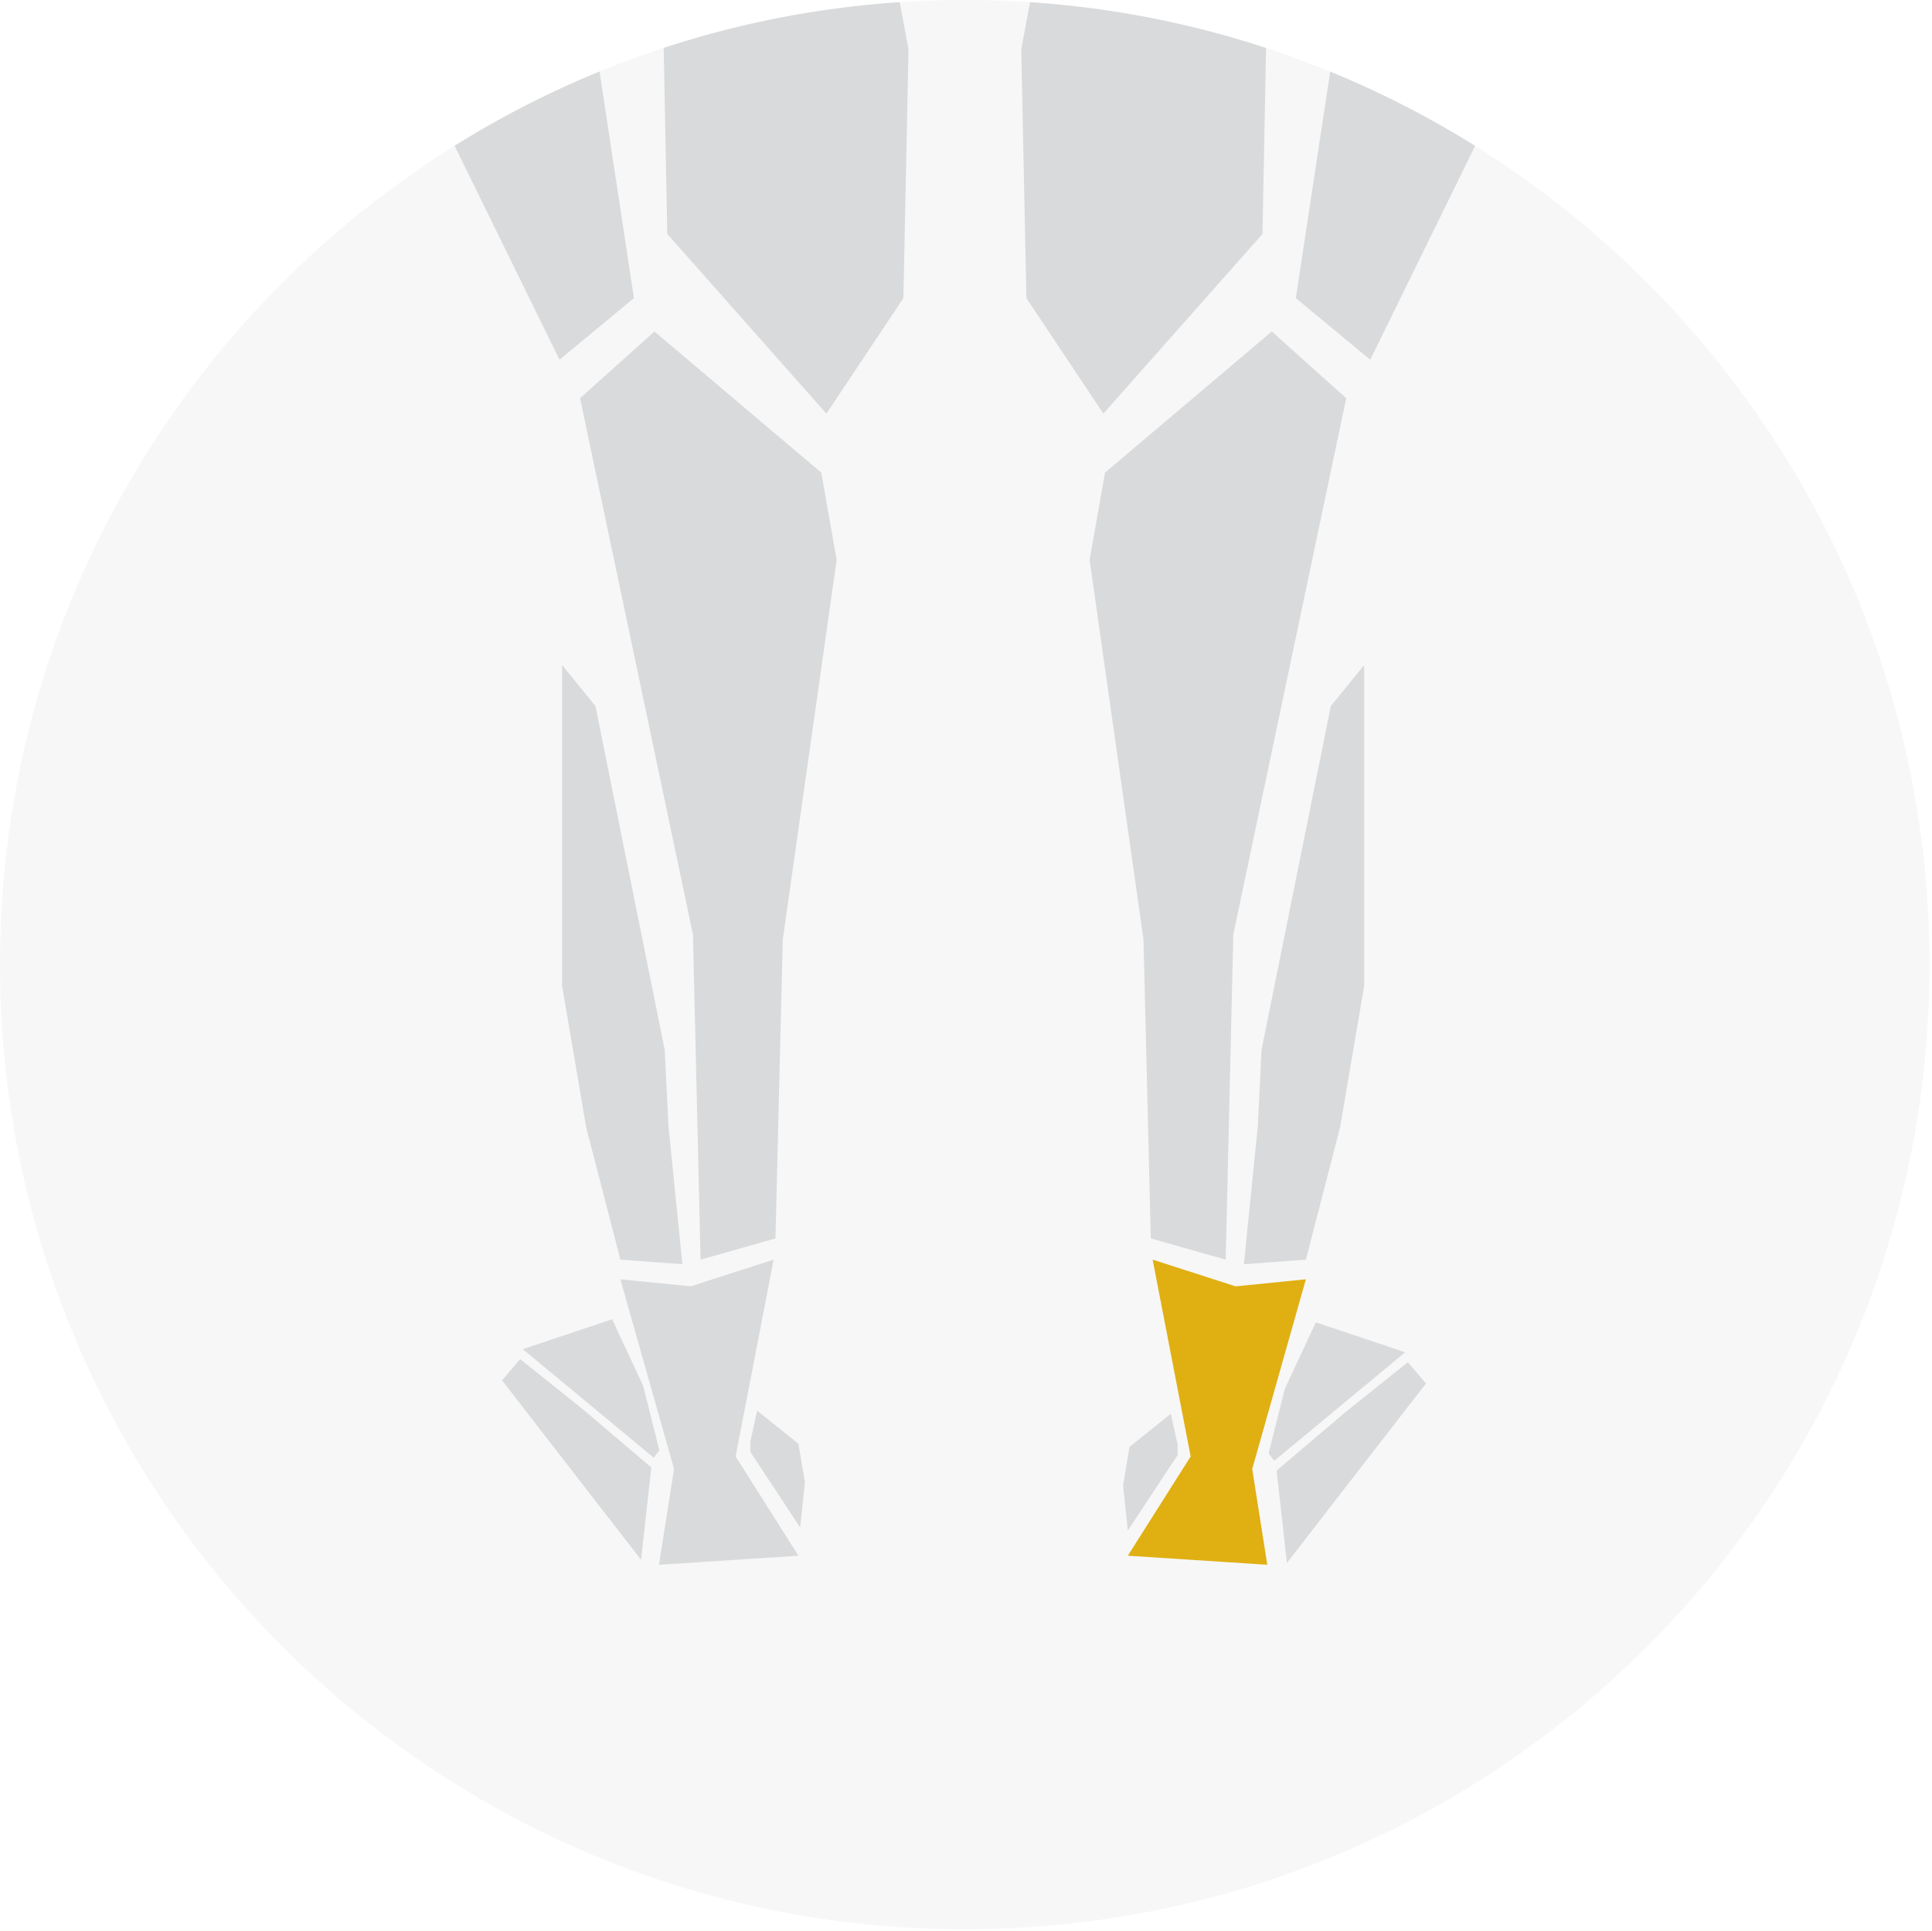
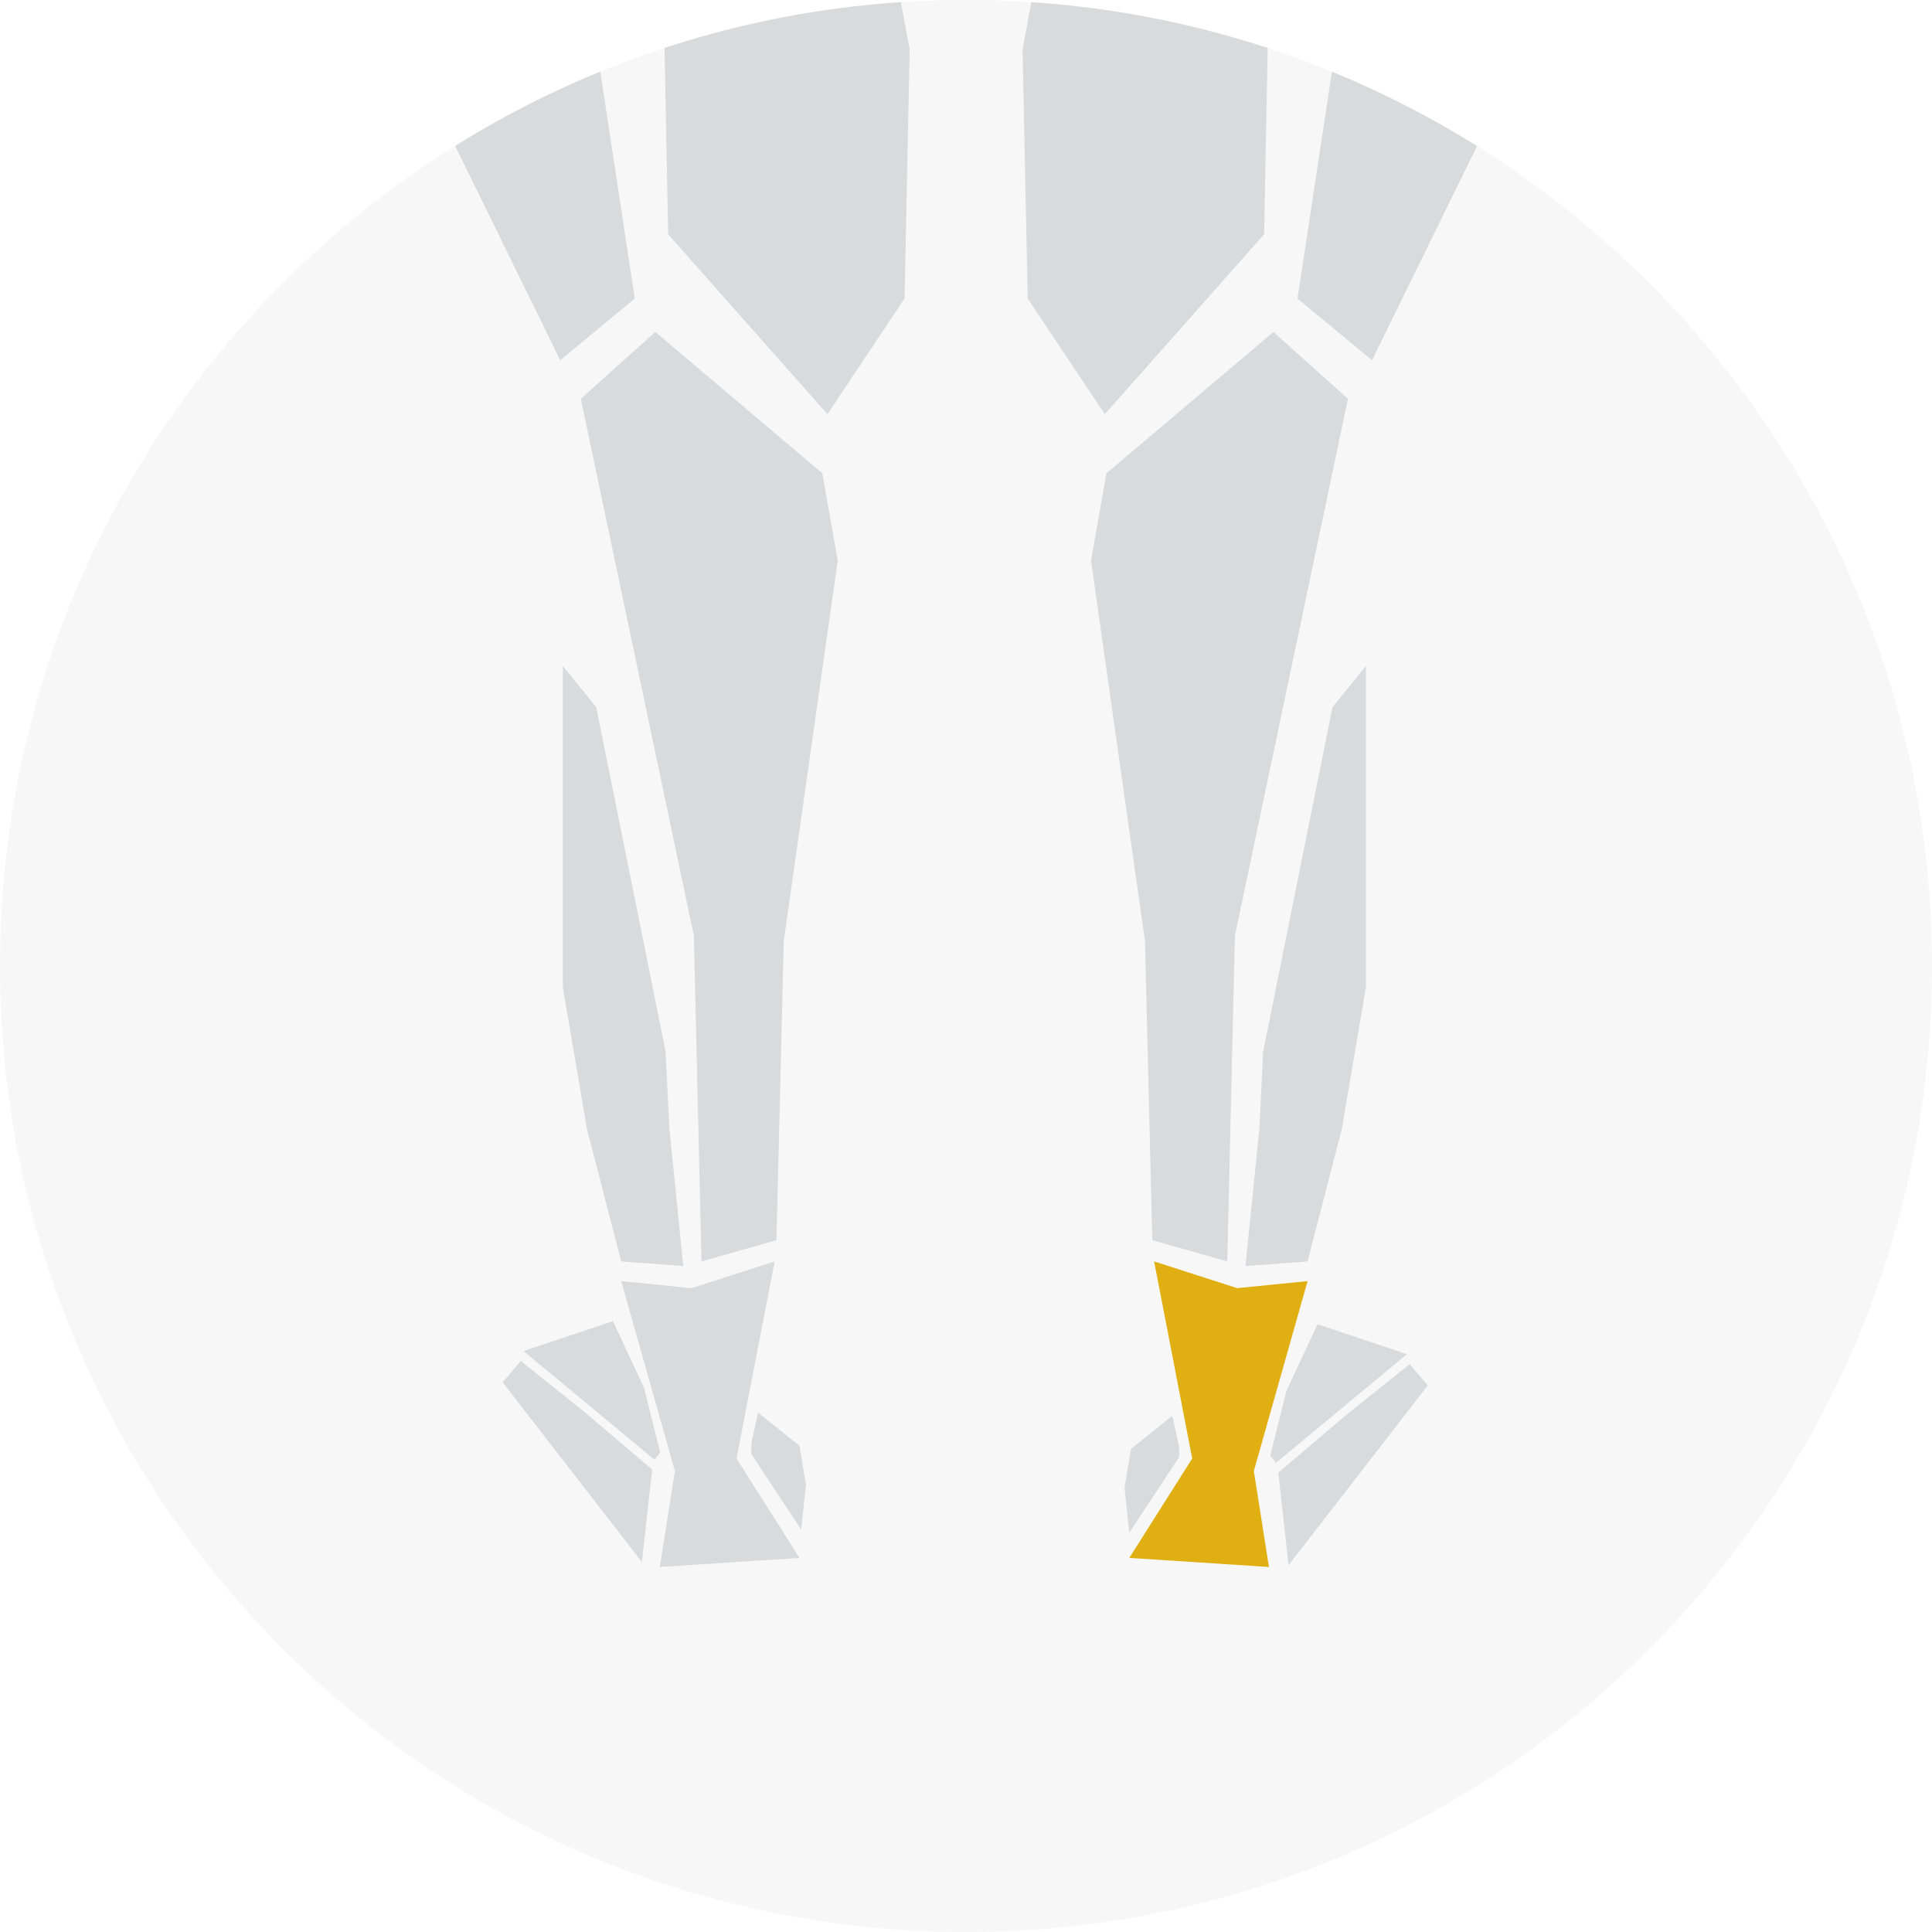
- <svg xmlns="http://www.w3.org/2000/svg" xmlns:xlink="http://www.w3.org/1999/xlink" version="1.1" id="Layer_1" x="0px" y="0px" viewBox="0 0 466.435 466.21" style="enable-background:new 0 0 466.435 466.21;" xml:space="preserve">
-   <g id="Back_Right_Achilles">
-     <g>
-       <g>
-         <defs>
-           <circle id="SVGID_1_" cx="232.917" cy="232.917" r="232.917" />
-         </defs>
-         <clipPath id="SVGID_2_">
-           <use xlink:href="#SVGID_1_" style="overflow:visible;" />
-         </clipPath>
-         <circle style="clip-path:url(#SVGID_2_);fill:#F7F7F7;" cx="231.23" cy="120.861" r="390.295" />
-       </g>
-       <g>
-         <defs>
-           <circle id="SVGID_3_" cx="232.917" cy="232.917" r="232.917" />
-         </defs>
-         <clipPath id="SVGID_4_">
-           <use xlink:href="#SVGID_3_" style="overflow:visible;" />
-         </clipPath>
-         <g style="clip-path:url(#SVGID_4_);">
-           <polygon style="fill:#D9DADB;" points="193.462,-1336.01 187.455,-1273.269 108.026,-1235.891 191.46,-1225.879       228.17,-1253.912 220.828,-1358.037     " />
-           <polygon style="fill:#D9DADB;" points="69.313,-1094.388 87.335,-1075.699 83.998,-951.55 42.615,-862.11 13.914,-874.792       4.569,-965.567 20.588,-1061.015     " />
-           <polygon style="fill:#D9DADB;" points="97.347,-1069.692 96.012,-1028.976 122.711,-919.512 168.766,-864.112 162.091,-811.382       167.431,-808.045 201.472,-877.461 207.479,-952.217 164.093,-1051.002 122.043,-1053.005 100.684,-1070.359     " />
-           <polygon style="fill:#D9DADB;" points="54.629,-862.11 53.962,-792.026 -23.701,-677.667 14.581,-807.377     " />
-           <polygon style="fill:#D9DADB;" points="-2.106,-898.82 13.246,-832.741 -45.06,-649.188 -56.33,-658.049 -48.62,-732.844       -41.5,-780.901     " />
-           <polygon style="fill:#D9DADB;" points="319.687,-1420.111 318.352,-1492.865 283.644,-1534.248 234.251,-1543.592       182.189,-1534.248 147.481,-1492.865 146.146,-1420.111 128.124,-1414.771 134.799,-1376.726 149.483,-1368.049       167.505,-1370.051 183.524,-1334.008 204.883,-1362.042 234.252,-1370.746 260.95,-1362.042 282.309,-1334.008       298.328,-1370.051 316.35,-1368.049 331.034,-1376.726 337.709,-1414.771     " />
-           <polygon style="fill:#D9DADB;" points="270.889,-1336.01 276.896,-1273.269 356.324,-1235.891 272.891,-1225.879       236.181,-1253.912 243.523,-1358.037     " />
-           <g>
-             <polygon style="fill:#D9DADB;" points="130.053,-1195.175 124.713,-1179.156 100.017,-1167.809 87.335,-1123.089        29.265,-1075.031 28.598,-1170.479 63.306,-1223.876 92.007,-1230.551      " />
-             <polygon style="fill:#D9DADB;" points="114.701,-1221.874 148.074,-1193.173 172.103,-1053.672 221.496,-954.22        221.496,-1185.163 184.117,-1213.197      " />
-             <polygon style="fill:#D9DADB;" points="141.4,-1177.821 163.426,-1063.684 114.701,-1067.689 83.33,-1105.067        102.687,-1125.759 107.359,-1153.792      " />
-             <polygon style="fill:#D9DADB;" points="334.298,-1195.175 339.638,-1179.156 364.334,-1167.809 377.016,-1123.089        435.085,-1075.031 435.753,-1170.479 401.045,-1223.876 372.344,-1230.551      " />
-             <polygon style="fill:#D9DADB;" points="349.65,-1221.874 316.276,-1193.173 292.248,-1053.672 242.855,-954.22        242.855,-1185.163 280.233,-1213.197      " />
-             <polygon style="fill:#D9DADB;" points="322.951,-1177.821 300.925,-1063.684 349.65,-1067.689 381.021,-1105.067        361.664,-1125.759 356.992,-1153.792      " />
-           </g>
-           <polygon style="fill:#D9DADB;" points="395.037,-1094.388 377.016,-1075.699 380.353,-951.55 421.736,-862.11 450.437,-874.792       459.782,-965.567 443.762,-1061.015     " />
-           <polygon style="fill:#D9DADB;" points="367.004,-1069.692 368.339,-1028.976 341.64,-919.512 295.585,-864.112 302.26,-811.382       296.92,-808.045 262.879,-877.461 256.872,-952.217 300.257,-1051.002 342.308,-1053.005 363.667,-1070.359     " />
-           <polygon style="fill:#D9DADB;" points="-75.675,-670.542 -63.947,-642.576 -29.666,-637.163 -26.96,-586.644 -45.002,-514.474       -56.73,-515.376 -45.341,-563.414 -57.519,-563.752 -76.577,-512.669 -91.011,-514.474 -73.081,-566.12 -85.598,-568.488       -109.956,-513.572 -127.998,-515.376 -103.19,-572.548 -111.76,-577.622 -142.432,-528.908 -157.768,-530.712 -111.76,-618.218       -116.27,-625.435 -159.572,-607.393 -162.279,-617.316 -127.096,-648.891     " />
-           <polygon style="fill:#D9DADB;" points="542.696,-670.542 530.968,-642.576 496.687,-637.163 493.981,-586.644 512.023,-514.474       523.751,-515.376 512.362,-563.414 524.54,-563.752 543.598,-512.669 558.032,-514.474 540.102,-566.12 552.619,-568.488       576.976,-513.572 595.019,-515.376 570.21,-572.548 578.781,-577.622 609.453,-528.908 624.789,-530.712 578.781,-618.218       583.291,-625.435 626.593,-607.393 629.3,-617.316 594.117,-648.891     " />
-           <polygon style="fill:#D9DADB;" points="412.392,-862.11 413.059,-792.026 490.722,-677.667 452.44,-807.377     " />
-           <polygon style="fill:#D9DADB;" points="469.126,-898.82 453.775,-832.741 512.081,-649.188 523.351,-658.049 515.641,-732.844       508.521,-780.901     " />
-           <polygon style="fill:#D9DADB;" points="324.735,341.038 308.215,355.08 310.693,377.383 344.259,334.05 339.896,328.91     " />
-           <polygon style="fill:#D9DADB;" points="339.239,326.514 317.675,319.291 310.173,335.378 306.274,350.944 307.639,352.718           " />
-           <polygon style="fill:#D9DADB;" points="284.3,351.343 284.3,348.76 282.667,341.361 272.7,349.349 271.135,358.679       272.289,369.562     " />
-           <polygon style="fill:#D9DADB;" points="140.728,340.285 157.248,354.328 154.77,376.63 121.204,333.297 125.568,328.157     " />
-           <polygon style="fill:#D9DADB;" points="126.224,325.761 147.788,318.538 155.29,334.625 159.189,350.192 157.824,351.966           " />
-           <polygon style="fill:#D9DADB;" points="181.163,350.59 181.163,348.008 182.796,340.608 192.764,348.596 194.328,357.926       193.174,368.809     " />
-         </g>
-       </g>
-       <g>
-         <defs>
-           <circle id="SVGID_5_" cx="232.917" cy="232.917" r="232.917" />
-         </defs>
-         <clipPath id="SVGID_6_">
-           <use xlink:href="#SVGID_5_" style="overflow:visible;" />
-         </clipPath>
-         <polygon style="clip-path:url(#SVGID_6_);fill:#D9DADB;" points="120.708,-897.485 158.754,-840.083 146.739,-814.719      104.689,-810.047    " />
-       </g>
-       <g>
-         <defs>
-           <circle id="SVGID_7_" cx="232.917" cy="232.917" r="232.917" />
-         </defs>
-         <clipPath id="SVGID_8_">
-           <use xlink:href="#SVGID_7_" style="overflow:visible;" />
-         </clipPath>
-         <polygon style="clip-path:url(#SVGID_8_);fill:#D9DADB;" points="157.419,-802.038 206.811,-748.64 190.125,-749.975      130.72,-747.973 63.974,-697.913 98.682,-796.03    " />
-       </g>
-       <g>
-         <defs>
-           <circle id="SVGID_9_" cx="232.917" cy="232.917" r="232.917" />
-         </defs>
-         <clipPath id="SVGID_10_">
-           <use xlink:href="#SVGID_9_" style="overflow:visible;" />
-         </clipPath>
-         <polygon style="clip-path:url(#SVGID_10_);fill:#D9DADB;" points="343.643,-897.485 305.597,-840.083 317.611,-814.719      359.662,-810.047    " />
-       </g>
-       <g>
-         <defs>
-           <circle id="SVGID_11_" cx="232.917" cy="232.917" r="232.917" />
-         </defs>
-         <clipPath id="SVGID_12_">
-           <use xlink:href="#SVGID_11_" style="overflow:visible;" />
-         </clipPath>
-         <polygon style="clip-path:url(#SVGID_12_);fill:#D9DADB;" points="250.035,-876.126 232.681,-926.854 213.992,-876.571      184.415,-802.705 234.475,-743.356 281.865,-802.705    " />
-       </g>
-       <g>
-         <defs>
-           <circle id="SVGID_13_" cx="232.917" cy="232.917" r="232.917" />
-         </defs>
-         <clipPath id="SVGID_14_">
-           <use xlink:href="#SVGID_13_" style="overflow:visible;" />
-         </clipPath>
-         <polygon style="clip-path:url(#SVGID_14_);fill:#D9DADB;" points="306.932,-802.038 257.539,-748.64 274.226,-749.975      333.631,-747.973 400.377,-697.913 365.669,-796.03    " />
-       </g>
-       <g>
-         <defs>
-           <circle id="SVGID_15_" cx="232.917" cy="232.917" r="232.917" />
-         </defs>
-         <clipPath id="SVGID_16_">
-           <use xlink:href="#SVGID_15_" style="overflow:visible;" />
-         </clipPath>
-         <polygon style="clip-path:url(#SVGID_16_);fill:#D9DADB;" points="81.995,-511.022 130.053,-537.054 204.141,-555.743      218.826,-597.793 217.491,-705.255 191.46,-740.631 144.069,-741.298 73.986,-682.561 73.318,-651.545 59.848,-587.751      63.974,-529.378    " />
-       </g>
-       <g>
-         <defs>
-           <circle id="SVGID_17_" cx="232.917" cy="232.917" r="232.917" />
-         </defs>
-         <clipPath id="SVGID_18_">
-           <use xlink:href="#SVGID_17_" style="overflow:visible;" />
-         </clipPath>
-         <polygon style="clip-path:url(#SVGID_18_);fill:#D9DADB;" points="382.353,-511.022 334.296,-537.054 260.207,-555.743      245.523,-597.793 246.858,-705.255 272.889,-740.631 320.279,-741.298 390.363,-682.561 391.03,-651.545 404.501,-587.751      400.375,-529.378    " />
-       </g>
-       <g>
-         <defs>
-           <circle id="SVGID_19_" cx="232.917" cy="232.917" r="232.917" />
-         </defs>
-         <clipPath id="SVGID_20_">
-           <use xlink:href="#SVGID_19_" style="overflow:visible;" />
-         </clipPath>
-         <polygon style="clip-path:url(#SVGID_20_);fill:#D9DADB;" points="132.055,-516.362 122.043,-351.498 138.062,-276.742      106.691,-186.634 73.318,-344.823 90.005,-504.348    " />
-       </g>
-       <g>
-         <defs>
-           <circle id="SVGID_21_" cx="232.917" cy="232.917" r="232.917" />
-         </defs>
-         <clipPath id="SVGID_22_">
-           <use xlink:href="#SVGID_21_" style="overflow:visible;" />
-         </clipPath>
-         <polygon style="clip-path:url(#SVGID_22_);fill:#D9DADB;" points="169.433,-525.707 190.125,-470.975 198.134,-326.802      220.828,-465.635 218.158,-553.073    " />
-       </g>
-       <g>
-         <defs>
-           <circle id="SVGID_23_" cx="232.917" cy="232.917" r="232.917" />
-         </defs>
-         <clipPath id="SVGID_24_">
-           <use xlink:href="#SVGID_23_" style="overflow:visible;" />
-         </clipPath>
-         <polygon style="clip-path:url(#SVGID_24_);fill:#D9DADB;" points="154.081,-520.367 129.385,-353.501 157.418,-212.668      195.464,-133.24 199.469,-302.106 172.77,-370.855 171.435,-475.647    " />
-       </g>
-       <g>
-         <defs>
-           <circle id="SVGID_25_" cx="232.917" cy="232.917" r="232.917" />
-         </defs>
-         <clipPath id="SVGID_26_">
-           <use xlink:href="#SVGID_25_" style="overflow:visible;" />
-         </clipPath>
-         <polygon style="clip-path:url(#SVGID_26_);fill:#D9DADB;" points="73.318,-406.039 82.093,-501.96 59.848,-517.724      59.848,-491.447    " />
-       </g>
-       <g>
-         <defs>
-           <circle id="SVGID_27_" cx="232.917" cy="232.917" r="232.917" />
-         </defs>
-         <clipPath id="SVGID_28_">
-           <use xlink:href="#SVGID_27_" style="overflow:visible;" />
-         </clipPath>
-         <polygon style="clip-path:url(#SVGID_28_);fill:#D9DADB;" points="332.296,-516.362 342.308,-351.498 326.288,-276.742      357.659,-186.634 391.033,-344.823 374.346,-504.348    " />
-       </g>
-       <g>
-         <defs>
-           <circle id="SVGID_29_" cx="232.917" cy="232.917" r="232.917" />
-         </defs>
-         <clipPath id="SVGID_30_">
-           <use xlink:href="#SVGID_29_" style="overflow:visible;" />
-         </clipPath>
-         <polygon style="clip-path:url(#SVGID_30_);fill:#D9DADB;" points="311.011,-520.367 335.707,-353.501 307.674,-212.668      269.628,-133.24 265.623,-302.106 292.322,-370.855 293.657,-475.647    " />
-       </g>
-       <g>
-         <defs>
-           <circle id="SVGID_31_" cx="232.917" cy="232.917" r="232.917" />
-         </defs>
-         <clipPath id="SVGID_32_">
-           <use xlink:href="#SVGID_31_" style="overflow:visible;" />
-         </clipPath>
-         <polygon style="clip-path:url(#SVGID_32_);fill:#D9DADB;" points="294.918,-525.707 274.226,-470.975 266.217,-326.802      243.523,-465.635 246.193,-553.073    " />
-       </g>
-       <g>
-         <defs>
-           <circle id="SVGID_33_" cx="232.917" cy="232.917" r="232.917" />
-         </defs>
-         <clipPath id="SVGID_34_">
-           <use xlink:href="#SVGID_33_" style="overflow:visible;" />
-         </clipPath>
-         <polygon style="clip-path:url(#SVGID_34_);fill:#D9DADB;" points="392.43,-406.039 383.655,-501.96 405.901,-517.724      405.901,-491.447    " />
-       </g>
-       <g>
-         <defs>
-           <circle id="SVGID_35_" cx="232.917" cy="232.917" r="232.917" />
-         </defs>
-         <clipPath id="SVGID_36_">
-           <use xlink:href="#SVGID_35_" style="overflow:visible;" />
-         </clipPath>
-         <polygon style="clip-path:url(#SVGID_36_);fill:#D9DADB;" points="159.093,377.822 192.762,375.631 177.595,351.668      186.773,304.142 166.751,310.594 149.779,308.895 162.733,354.693    " />
-       </g>
-       <g>
-         <defs>
-           <circle id="SVGID_37_" cx="232.917" cy="232.917" r="232.917" />
-         </defs>
-         <clipPath id="SVGID_38_">
-           <use xlink:href="#SVGID_37_" style="overflow:visible;" />
-         </clipPath>
-         <polygon style="clip-path:url(#SVGID_38_);fill:#E0AF12;" points="305.958,377.822 272.289,375.631 287.456,351.668      278.278,304.142 298.3,310.594 315.272,308.895 302.318,354.693    " />
-       </g>
-       <g>
-         <defs>
-           <circle id="SVGID_39_" cx="232.917" cy="232.917" r="232.917" />
-         </defs>
-         <clipPath id="SVGID_40_">
-           <use xlink:href="#SVGID_39_" style="overflow:visible;" />
-         </clipPath>
-         <polygon style="clip-path:url(#SVGID_40_);fill:#D9DADB;" points="156.766,-167.145 161.103,56.5 199.513,99.866 218.098,71.988      219.337,11.895 202.61,-77.935    " />
-       </g>
-       <g>
-         <defs>
-           <circle id="SVGID_41_" cx="232.917" cy="232.917" r="232.917" />
-         </defs>
-         <clipPath id="SVGID_42_">
-           <use xlink:href="#SVGID_41_" style="overflow:visible;" />
-         </clipPath>
-         <polygon style="clip-path:url(#SVGID_42_);fill:#D9DADB;" points="144.995,-180.154 142.517,2.602 153.049,71.988      135.083,86.856 103.488,22.427 111.542,-102.096 127.029,-152.896 128.268,-189.447    " />
-       </g>
-       <g>
-         <defs>
-           <circle id="SVGID_43_" cx="232.917" cy="232.917" r="232.917" />
-         </defs>
-         <clipPath id="SVGID_44_">
-           <use xlink:href="#SVGID_43_" style="overflow:visible;" />
-         </clipPath>
-         <polygon style="clip-path:url(#SVGID_44_);fill:#D9DADB;" points="158.005,80.042 140.039,96.149 167.298,225.628      169.137,304.142 187.218,299.025 188.981,226.867 201.991,135.179 198.274,114.115    " />
-       </g>
-       <g>
-         <defs>
-           <circle id="SVGID_45_" cx="232.917" cy="232.917" r="232.917" />
-         </defs>
-         <clipPath id="SVGID_46_">
-           <use xlink:href="#SVGID_45_" style="overflow:visible;" />
-         </clipPath>
-         <polygon style="clip-path:url(#SVGID_46_);fill:#D9DADB;" points="143.756,170.491 160.483,253.506 161.386,271.945      164.748,305.254 149.779,304.142 141.533,272.271 135.703,238.018 135.703,160.579    " />
-       </g>
-       <g>
-         <defs>
-           <circle id="SVGID_47_" cx="232.917" cy="232.917" r="232.917" />
-         </defs>
-         <clipPath id="SVGID_48_">
-           <use xlink:href="#SVGID_47_" style="overflow:visible;" />
-         </clipPath>
-         <polygon style="clip-path:url(#SVGID_48_);fill:#D9DADB;" points="309.129,-167.145 304.792,56.5 266.382,99.866 247.797,71.988      246.558,11.895 263.285,-77.935    " />
-       </g>
-       <g>
-         <defs>
-           <circle id="SVGID_49_" cx="232.917" cy="232.917" r="232.917" />
-         </defs>
-         <clipPath id="SVGID_50_">
-           <use xlink:href="#SVGID_49_" style="overflow:visible;" />
-         </clipPath>
-         <polygon style="clip-path:url(#SVGID_50_);fill:#D9DADB;" points="320.9,-180.154 323.378,2.602 312.846,71.988 330.812,86.856      362.407,22.427 354.354,-102.096 338.866,-152.896 337.627,-189.447    " />
-       </g>
-       <g>
-         <defs>
-           <circle id="SVGID_51_" cx="232.917" cy="232.917" r="232.917" />
-         </defs>
-         <clipPath id="SVGID_52_">
-           <use xlink:href="#SVGID_51_" style="overflow:visible;" />
-         </clipPath>
-         <polygon style="clip-path:url(#SVGID_52_);fill:#D9DADB;" points="307.046,80.042 325.012,96.149 297.753,225.628      295.914,304.142 277.833,299.025 276.07,226.867 263.06,135.179 266.777,114.115    " />
-       </g>
-       <g>
-         <defs>
-           <circle id="SVGID_53_" cx="232.917" cy="232.917" r="232.917" />
-         </defs>
-         <clipPath id="SVGID_54_">
-           <use xlink:href="#SVGID_53_" style="overflow:visible;" />
-         </clipPath>
-         <polygon style="clip-path:url(#SVGID_54_);fill:#D9DADB;" points="321.295,170.491 304.568,253.506 303.665,271.945      300.303,305.254 315.272,304.142 323.518,272.271 329.348,238.018 329.348,160.579    " />
-       </g>
+ <svg xmlns="http://www.w3.org/2000/svg" viewBox="0 0 874.68 874.68">
+   <defs>
+     <style>.cls-1{fill:none;}.cls-2{clip-path:url(#clip-path);}.cls-3{fill:#f7f7f7;}.cls-4{fill:#d9dadb;}.cls-5{clip-path:url(#clip-path-2);}.cls-6{clip-path:url(#clip-path-3);}.cls-7{fill:#e0af12;}</style>
+     <clipPath id="clip-path">
+       <circle class="cls-1" cx="-63.31" cy="1369.79" r="437.34" />
+     </clipPath>
+     <clipPath id="clip-path-2">
+       <circle class="cls-1" cx="-507.68" cy="437.34" r="437.34" />
+     </clipPath>
+     <clipPath id="clip-path-3">
+       <circle class="cls-1" cx="437.34" cy="437.34" r="437.34" />
+     </clipPath>
+   </defs>
+   <g id="Back_Left_Achilles" data-name="Back Left Achilles">
+     <g class="cls-2">
+       <circle class="cls-3" cx="-17.08" cy="1415.12" r="732.85" />
+       <polygon class="cls-4" points="123.29 -37.1 142.09 272.46 112.01 412.82 170.91 582.02 233.58 284.99 202.25 -14.54 123.29 -37.1" />
+       <polygon class="cls-4" points="83.32 -44.62 129.69 268.7 77.06 533.13 5.62 682.27 -1.9 365.2 48.23 236.11 50.74 39.35 83.32 -44.62" />
+       <polygon class="cls-4" points="53.1 -54.65 14.25 48.12 -0.79 318.83 -43.4 58.15 -38.38 -106.03 53.1 -54.65" />
+       <polygon class="cls-4" points="236.2 170.05 219.72 -10.06 261.49 -39.66 261.49 9.68 236.2 170.05" />
+       <polygon class="cls-4" points="79.79 618.61 71.65 1038.54 -0.47 1119.97 -35.37 1067.62 -37.7 954.79 -6.29 786.12 79.79 618.61" />
+       <polygon class="cls-4" points="101.89 594.18 106.54 937.34 86.77 1067.62 120.5 1095.54 179.83 974.56 164.71 740.75 135.63 645.37 133.3 576.74 101.89 594.18" />
+     </g>
+     <g class="cls-5">
+       <circle class="cls-3" cx="-461.44" cy="482.66" r="732.85" />
    </g>
  </g>
-   <g id="Layer_1_1_">
- </g>
+   <g id="Back_Right_Achilles" data-name="Back Right Achilles">
+     <g class="cls-6">
+       <circle class="cls-3" cx="434.17" cy="226.94" r="732.85" />
+       <polygon class="cls-4" points="609.75 640.36 578.73 666.72 583.38 708.6 646.4 627.24 638.21 617.58 609.75 640.36" />
+       <polygon class="cls-4" points="636.98 613.08 596.49 599.52 582.4 629.73 575.08 658.96 577.64 662.29 636.98 613.08" />
+       <polygon class="cls-4" points="533.82 659.71 533.82 654.86 530.75 640.96 512.04 655.96 509.1 673.48 511.27 693.91 533.82 659.71" />
+       <polygon class="cls-4" points="264.24 638.94 295.26 665.31 290.61 707.19 227.58 625.82 235.77 616.17 264.24 638.94" />
+       <polygon class="cls-4" points="237.01 611.67 277.5 598.11 291.58 628.32 298.9 657.54 296.34 660.88 237.01 611.67" />
+       <polygon class="cls-4" points="340.16 658.29 340.16 653.44 343.23 639.55 361.95 654.55 364.88 672.07 362.72 692.5 340.16 658.29" />
+       <polygon class="cls-4" points="298.72 709.42 361.94 705.31 333.46 660.32 350.7 571.08 313.1 583.19 281.24 580 305.56 666 298.72 709.42" />
+       <polygon class="cls-7" points="574.49 709.42 511.27 705.31 539.75 660.32 522.51 571.08 560.11 583.19 591.98 580 567.65 666 574.49 709.42" />
+       <polygon class="cls-4" points="294.36 -313.84 302.5 106.09 374.62 187.52 409.52 135.17 411.84 22.34 380.44 -146.34 294.36 -313.84" />
+       <polygon class="cls-4" points="272.25 -338.27 267.6 4.89 287.38 135.17 253.64 163.09 194.32 42.11 209.44 -191.7 238.52 -287.09 240.85 -355.72 272.25 -338.27" />
+       <polygon class="cls-4" points="296.68 150.29 262.95 180.54 314.13 423.65 317.58 571.08 351.53 561.47 354.84 425.98 379.27 253.82 372.29 214.27 296.68 150.29" />
+       <polygon class="cls-4" points="269.93 320.13 301.33 476 303.03 510.62 309.34 573.17 281.24 571.08 265.75 511.23 254.8 446.92 254.8 301.51 269.93 320.13" />
+       <polygon class="cls-4" points="580.44 -313.84 572.3 106.09 500.18 187.52 465.28 135.17 462.95 22.34 494.36 -146.34 580.44 -313.84" />
+       <polygon class="cls-4" points="602.54 -338.27 607.2 4.89 587.42 135.17 621.15 163.09 680.48 42.11 665.36 -191.7 636.28 -287.09 633.95 -355.72 602.54 -338.27" />
+       <polygon class="cls-4" points="576.53 150.29 610.26 180.54 559.08 423.65 555.63 571.08 521.68 561.47 518.37 425.98 493.94 253.82 500.92 214.27 576.53 150.29" />
+       <polygon class="cls-4" points="603.28 320.13 571.88 476 570.18 510.62 563.87 573.17 591.98 571.08 607.46 511.23 618.41 446.92 618.41 301.51 603.28 320.13" />
+     </g>
+   </g>
</svg>
